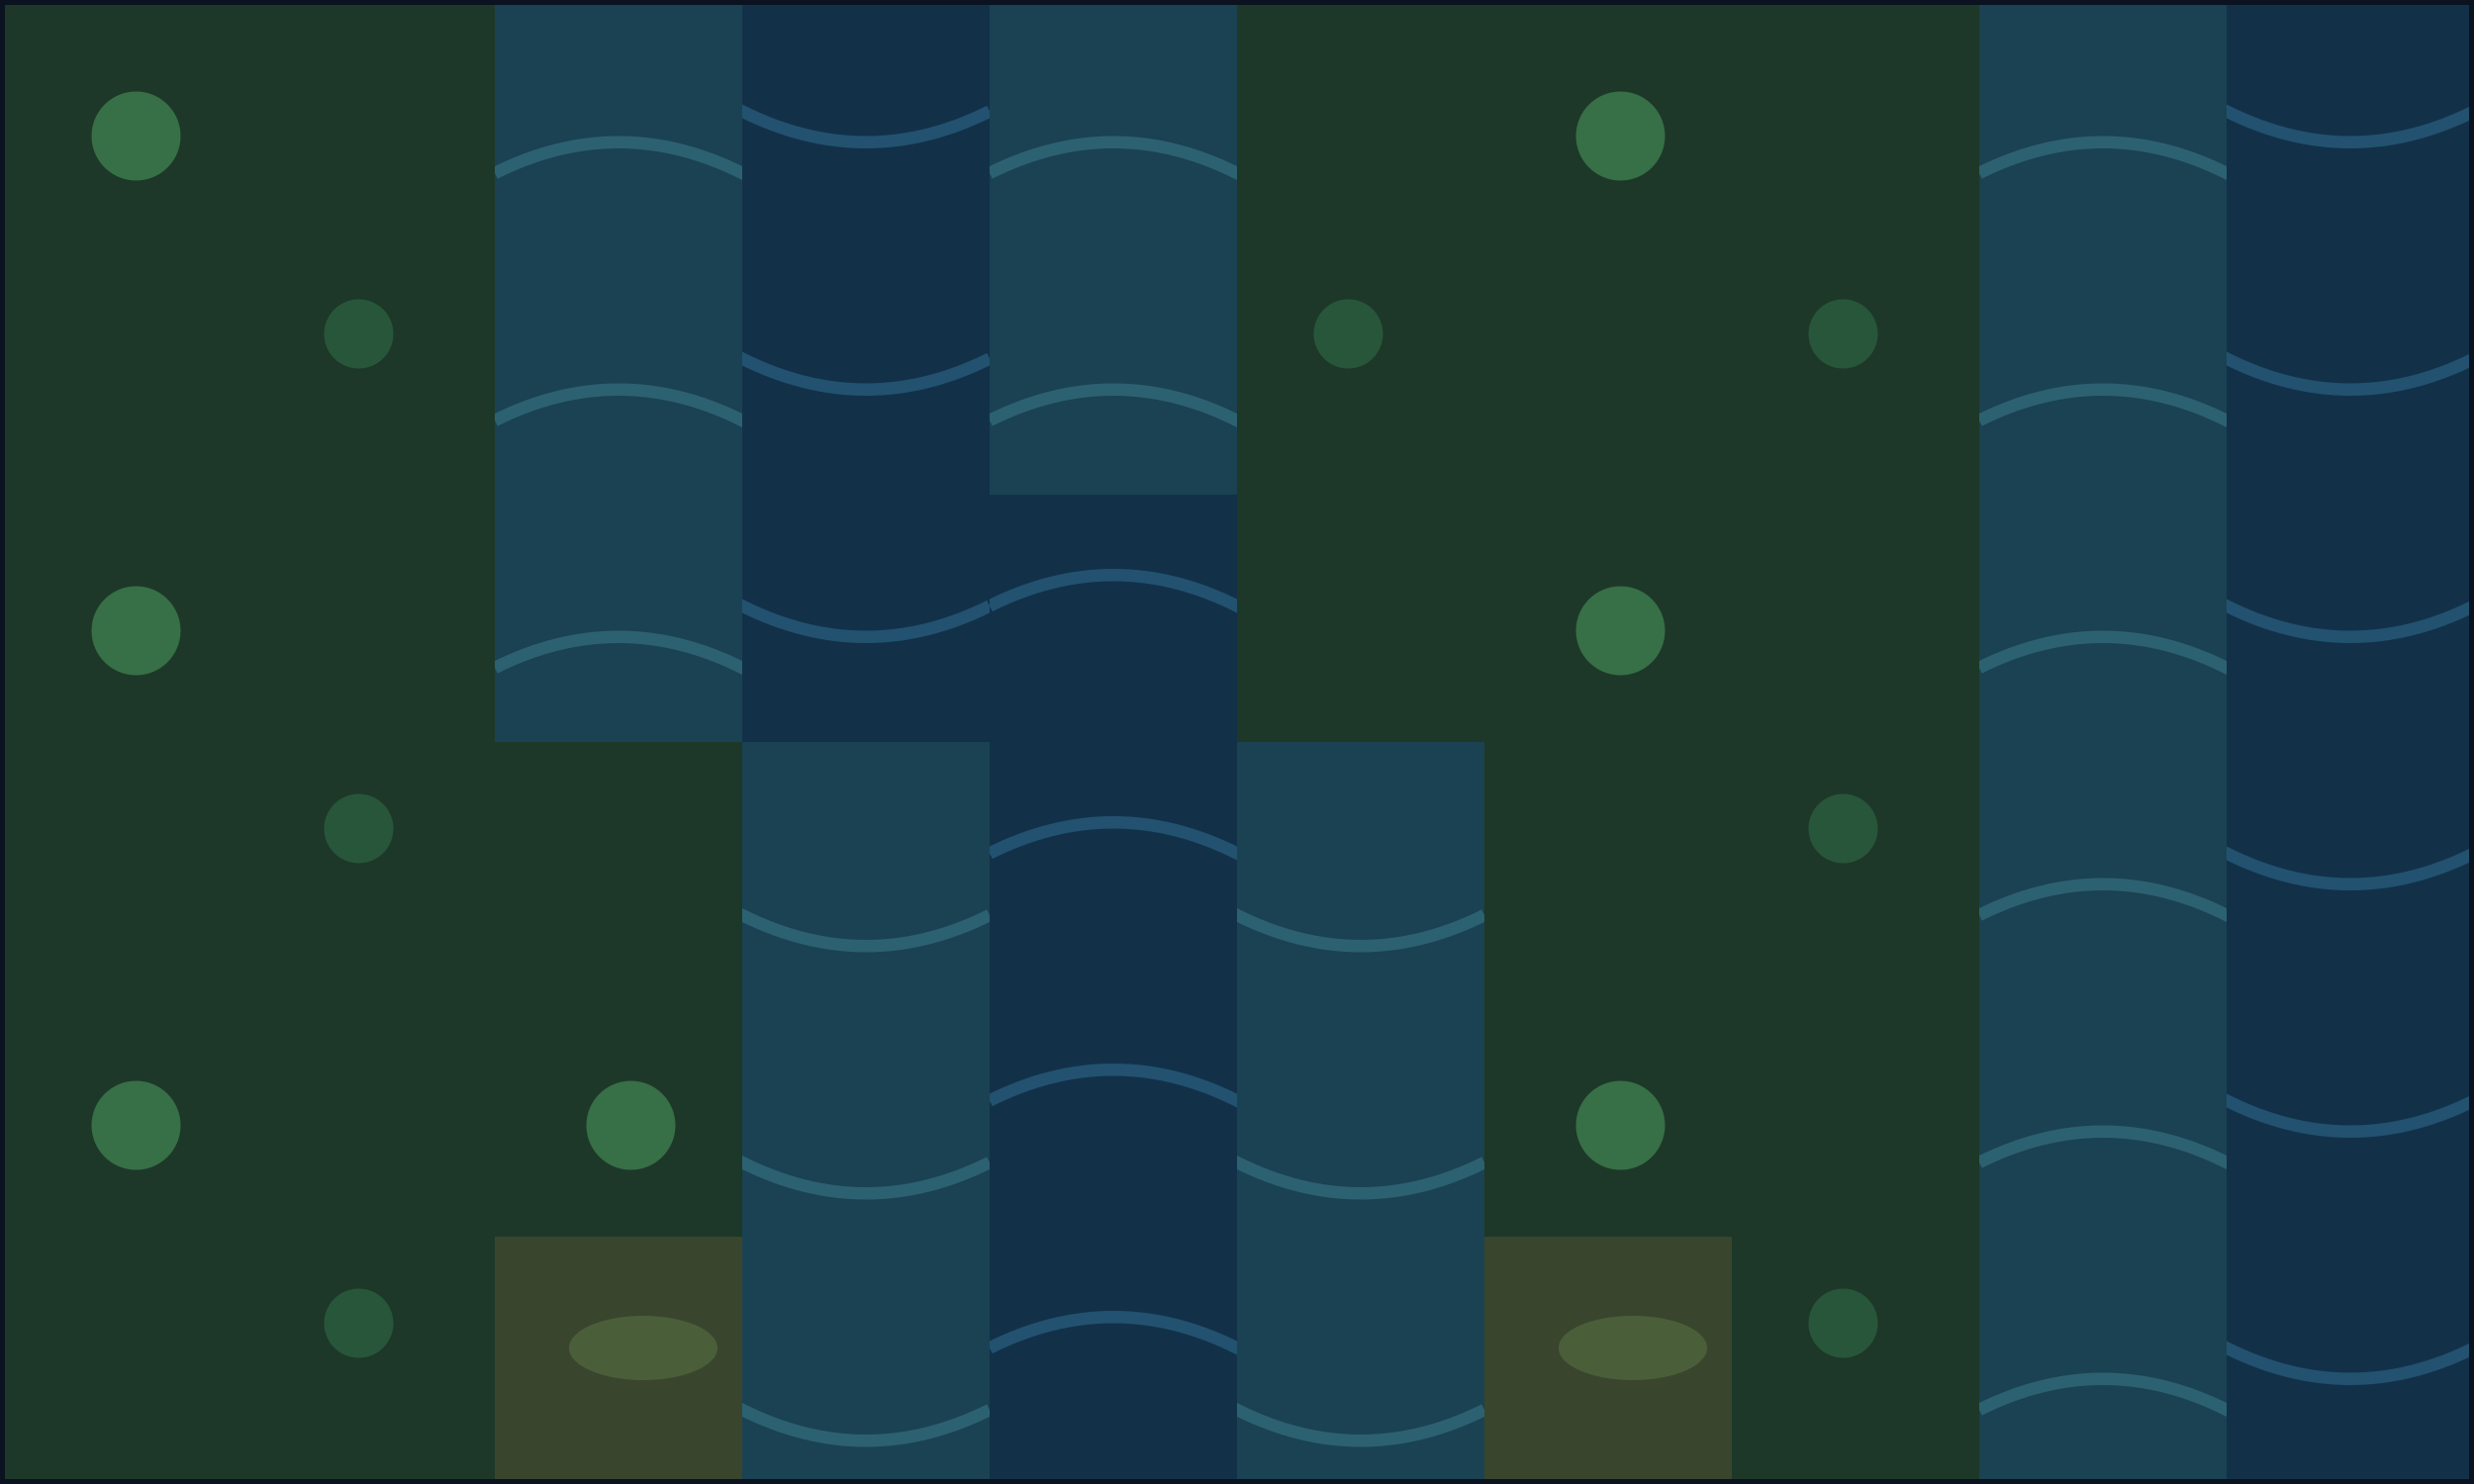
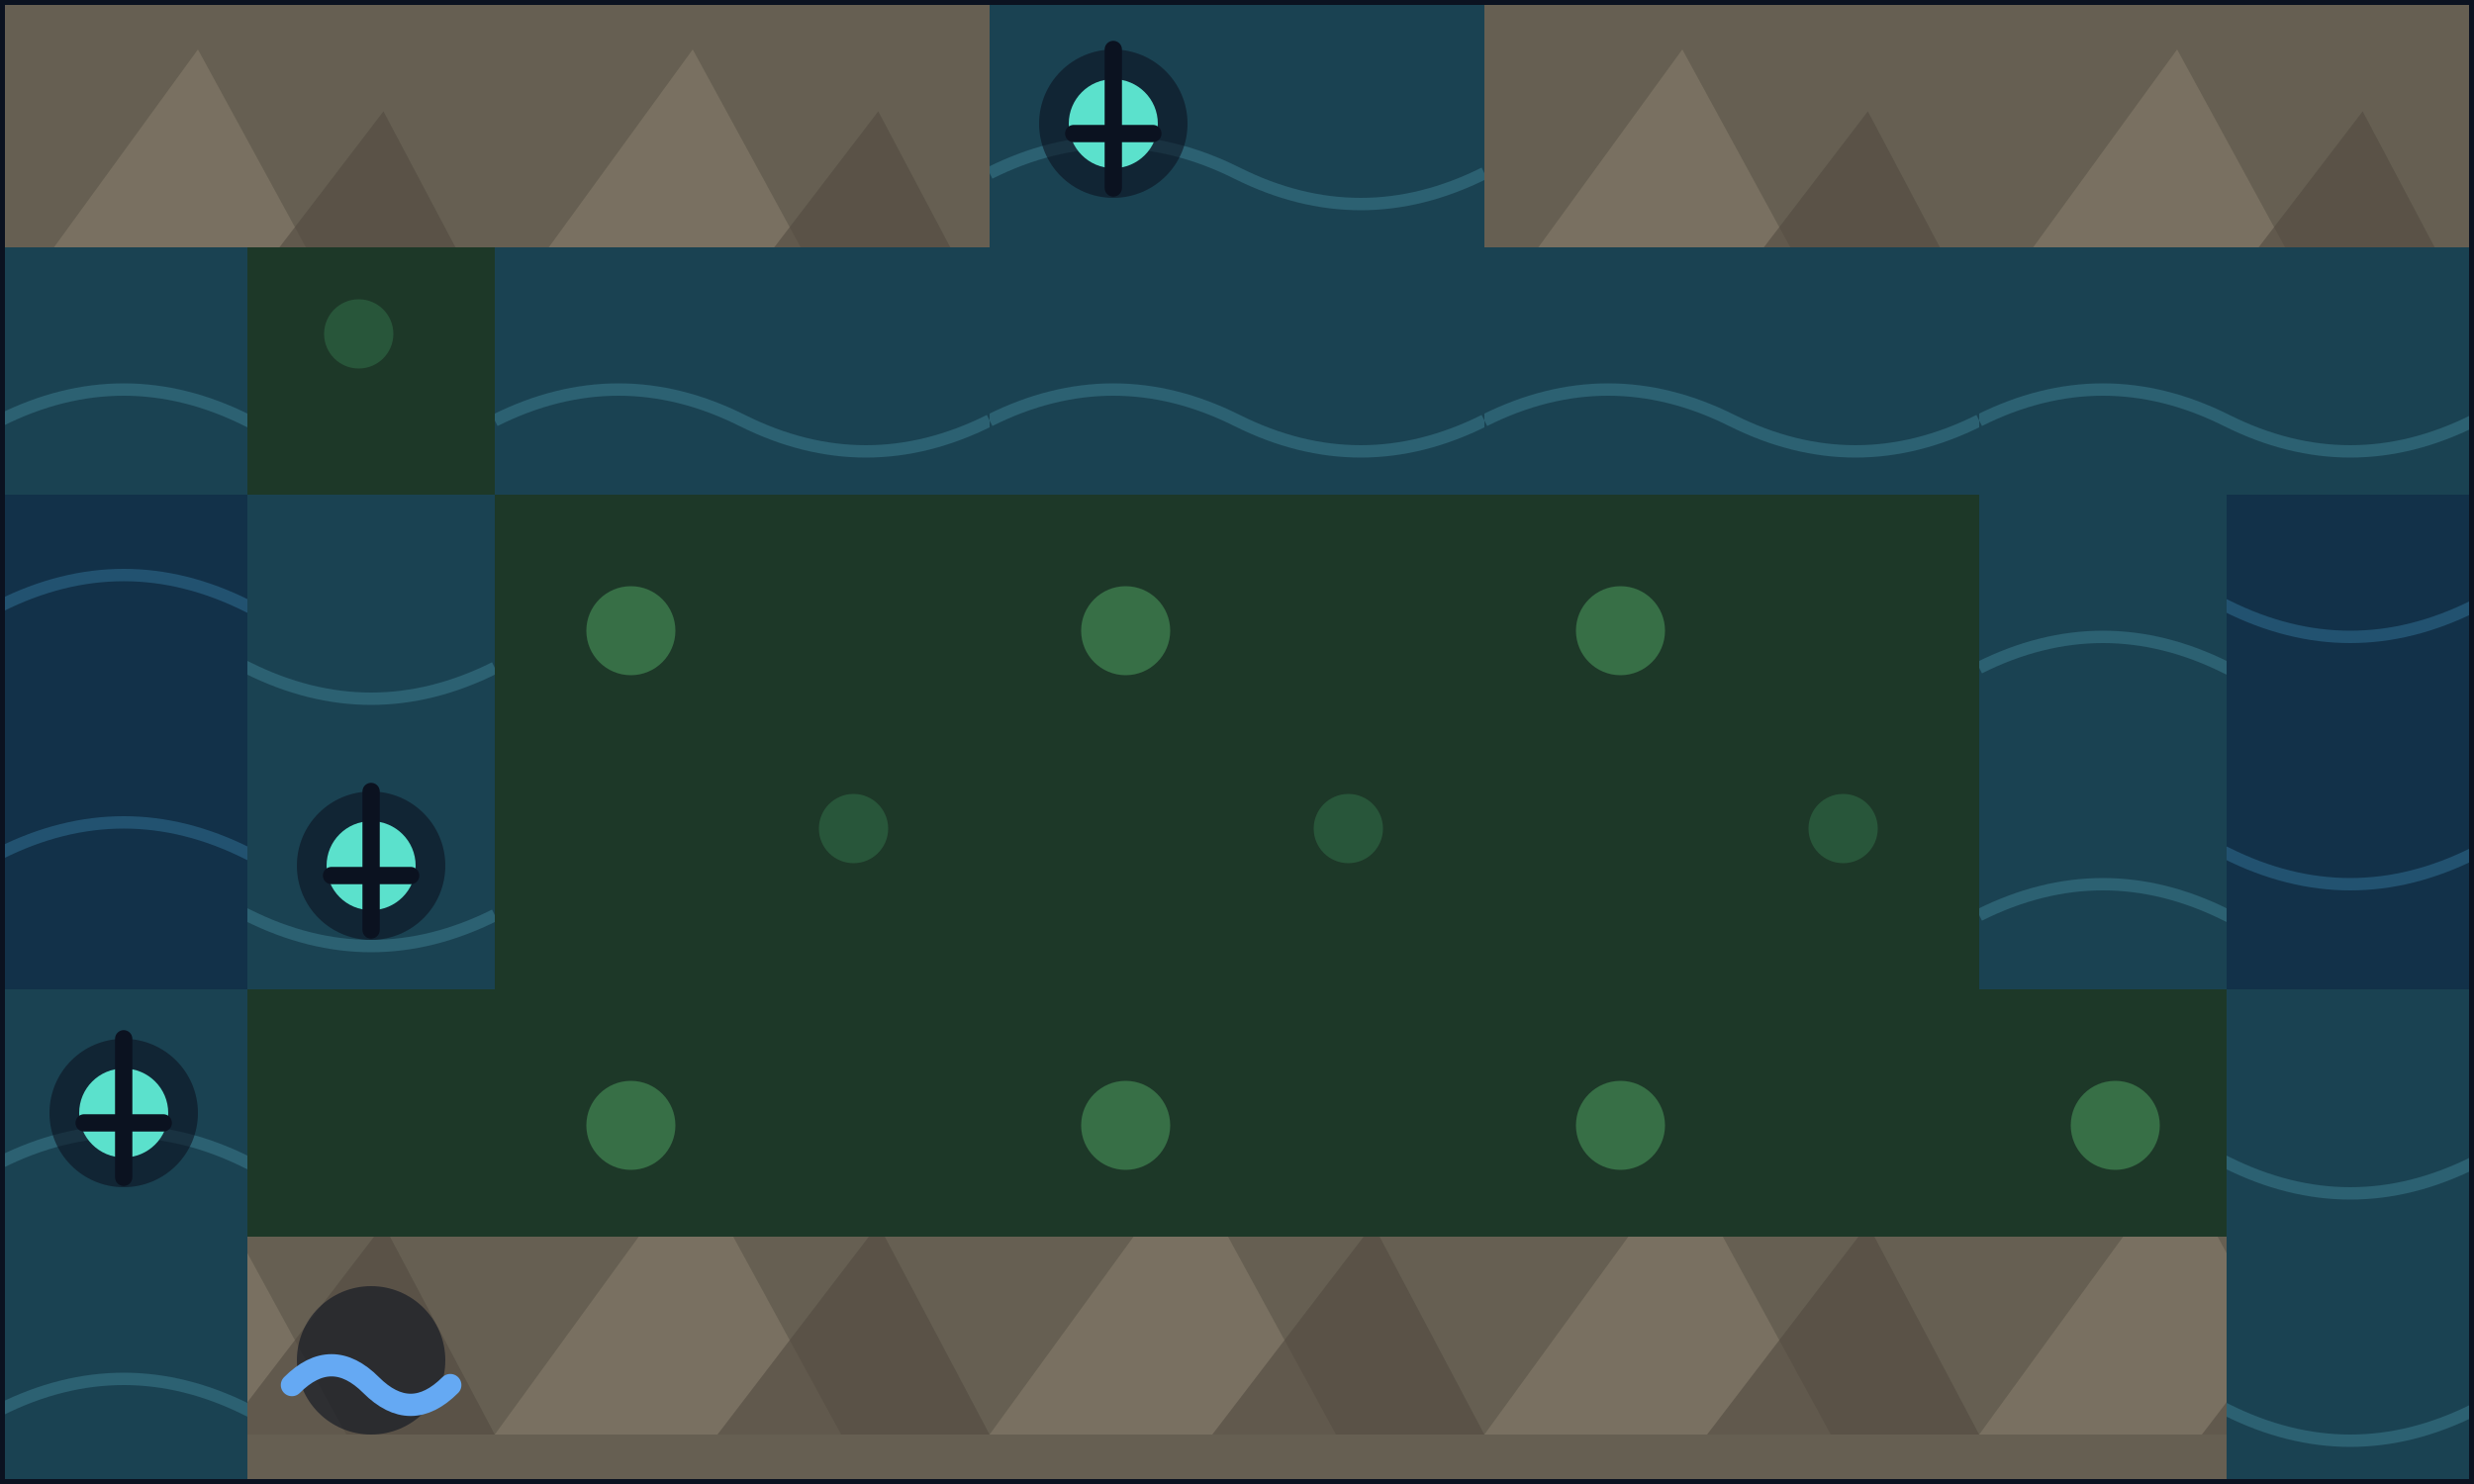
<svg xmlns="http://www.w3.org/2000/svg" viewBox="0 0 10 6" preserveAspectRatio="none">
  <defs>
    <pattern id="forest" width="2" height="2" patternUnits="userSpaceOnUse">
      <rect width="2" height="2" fill="#1d3828" />
      <circle cx=".55" cy=".55" r=".18" fill="#3d7d4d" opacity=".8" />
      <circle cx="1.45" cy="1.35" r=".14" fill="#2c6040" opacity=".75" />
    </pattern>
    <pattern id="hills" width="2" height="1.4" patternUnits="userSpaceOnUse">
      <rect width="2" height="1.4" fill="#4a4130" />
      <path d="M0 1.1 Q.5 .55 1 1.1 T2 1.1" fill="none" stroke="#75664a" stroke-width=".07" opacity=".6" />
    </pattern>
    <pattern id="mountain" width="2" height="1.5" patternUnits="userSpaceOnUse">
      <rect width="2" height="1.5" fill="#665f52" />
      <path d="M0 1.3 L.8 .2 L1.4 1.3Z" fill="#837a69" opacity=".65" />
      <path d="M.9 1.3 L1.55 .45 L2 1.3Z" fill="#514a40" opacity=".6" />
    </pattern>
    <pattern id="water" width="2" height="1" patternUnits="userSpaceOnUse">
      <rect width="2" height="1" fill="#123149" />
      <path d="M0 .45 Q.5 .2 1 .45 T2 .45" fill="none" stroke="#2f6d90" stroke-width=".05" opacity=".55" />
    </pattern>
    <pattern id="coast" width="2" height="1" patternUnits="userSpaceOnUse">
      <rect width="2" height="1" fill="#1a4252" />
      <path d="M0 .7 Q.5 .45 1 .7 T2 .7" fill="none" stroke="#3e7f91" stroke-width=".05" opacity=".5" />
    </pattern>
    <pattern id="marsh" width="2" height="1.2" patternUnits="userSpaceOnUse">
      <rect width="2" height="1.2" fill="#39462d" />
      <ellipse cx=".6" cy=".65" rx=".3" ry=".13" fill="#536840" opacity=".7" />
      <ellipse cx="1.5" cy=".4" rx=".22" ry=".1" fill="#4a6038" opacity=".6" />
    </pattern>
  </defs>
  <rect width="10" height="6" fill="#263b30" />
-   <rect x="0" y="0" width="1.01" height="1.01" fill="url(#forest)" />
-   <rect x="1" y="0" width="1.01" height="1.01" fill="url(#forest)" />
-   <rect x="2" y="0" width="1.01" height="1.01" fill="url(#coast)" />
-   <rect x="3" y="0" width="1.01" height="1.01" fill="url(#water)" />
+   <rect x="0" y="0" width="1.01" height="1.01" fill="url(#mountain)" />
+   <rect x="1" y="0" width="1.01" height="1.01" fill="url(#mountain)" />
+   <rect x="2" y="0" width="1.01" height="1.01" fill="url(#mountain)" />
+   <rect x="3" y="0" width="1.01" height="1.01" fill="url(#mountain)" />
  <rect x="4" y="0" width="1.01" height="1.01" fill="url(#coast)" />
-   <rect x="5" y="0" width="1.01" height="1.01" fill="url(#forest)" />
-   <rect x="6" y="0" width="1.01" height="1.01" fill="url(#forest)" />
-   <rect x="7" y="0" width="1.01" height="1.01" fill="url(#forest)" />
-   <rect x="8" y="0" width="1.01" height="1.01" fill="url(#coast)" />
-   <rect x="9" y="0" width="1.01" height="1.01" fill="url(#water)" />
-   <rect x="0" y="1" width="1.01" height="1.01" fill="url(#forest)" />
+   <rect x="5" y="0" width="1.01" height="1.01" fill="url(#coast)" />
+   <rect x="6" y="0" width="1.01" height="1.01" fill="url(#mountain)" />
+   <rect x="7" y="0" width="1.01" height="1.01" fill="url(#mountain)" />
+   <rect x="8" y="0" width="1.01" height="1.01" fill="url(#mountain)" />
+   <rect x="9" y="0" width="1.01" height="1.01" fill="url(#mountain)" />
+   <rect x="0" y="1" width="1.01" height="1.01" fill="url(#coast)" />
  <rect x="1" y="1" width="1.01" height="1.01" fill="url(#forest)" />
  <rect x="2" y="1" width="1.01" height="1.01" fill="url(#coast)" />
-   <rect x="3" y="1" width="1.01" height="1.01" fill="url(#water)" />
+   <rect x="3" y="1" width="1.01" height="1.01" fill="url(#coast)" />
  <rect x="4" y="1" width="1.01" height="1.01" fill="url(#coast)" />
-   <rect x="5" y="1" width="1.01" height="1.01" fill="url(#forest)" />
-   <rect x="6" y="1" width="1.01" height="1.01" fill="url(#forest)" />
-   <rect x="7" y="1" width="1.01" height="1.01" fill="url(#forest)" />
+   <rect x="5" y="1" width="1.01" height="1.01" fill="url(#coast)" />
+   <rect x="6" y="1" width="1.01" height="1.01" fill="url(#coast)" />
+   <rect x="7" y="1" width="1.01" height="1.01" fill="url(#coast)" />
  <rect x="8" y="1" width="1.01" height="1.01" fill="url(#coast)" />
-   <rect x="9" y="1" width="1.01" height="1.01" fill="url(#water)" />
-   <rect x="0" y="2" width="1.01" height="1.01" fill="url(#forest)" />
-   <rect x="1" y="2" width="1.01" height="1.01" fill="url(#forest)" />
-   <rect x="2" y="2" width="1.01" height="1.01" fill="url(#coast)" />
-   <rect x="3" y="2" width="1.01" height="1.01" fill="url(#water)" />
-   <rect x="4" y="2" width="1.01" height="1.01" fill="url(#water)" />
+   <rect x="9" y="1" width="1.01" height="1.01" fill="url(#coast)" />
+   <rect x="0" y="2" width="1.01" height="1.01" fill="url(#water)" />
+   <rect x="1" y="2" width="1.01" height="1.01" fill="url(#coast)" />
+   <rect x="2" y="2" width="1.01" height="1.01" fill="url(#forest)" />
+   <rect x="3" y="2" width="1.01" height="1.01" fill="url(#forest)" />
+   <rect x="4" y="2" width="1.01" height="1.01" fill="url(#forest)" />
  <rect x="5" y="2" width="1.01" height="1.01" fill="url(#forest)" />
  <rect x="6" y="2" width="1.01" height="1.01" fill="url(#forest)" />
  <rect x="7" y="2" width="1.01" height="1.01" fill="url(#forest)" />
  <rect x="8" y="2" width="1.01" height="1.01" fill="url(#coast)" />
  <rect x="9" y="2" width="1.01" height="1.01" fill="url(#water)" />
-   <rect x="0" y="3" width="1.01" height="1.01" fill="url(#forest)" />
-   <rect x="1" y="3" width="1.01" height="1.01" fill="url(#forest)" />
+   <rect x="0" y="3" width="1.01" height="1.01" fill="url(#water)" />
+   <rect x="1" y="3" width="1.01" height="1.01" fill="url(#coast)" />
  <rect x="2" y="3" width="1.01" height="1.01" fill="url(#forest)" />
-   <rect x="3" y="3" width="1.01" height="1.01" fill="url(#coast)" />
-   <rect x="4" y="3" width="1.01" height="1.01" fill="url(#water)" />
-   <rect x="5" y="3" width="1.01" height="1.01" fill="url(#coast)" />
+   <rect x="3" y="3" width="1.01" height="1.01" fill="url(#forest)" />
+   <rect x="4" y="3" width="1.01" height="1.01" fill="url(#forest)" />
+   <rect x="5" y="3" width="1.01" height="1.01" fill="url(#forest)" />
  <rect x="6" y="3" width="1.01" height="1.01" fill="url(#forest)" />
  <rect x="7" y="3" width="1.01" height="1.01" fill="url(#forest)" />
  <rect x="8" y="3" width="1.01" height="1.01" fill="url(#coast)" />
  <rect x="9" y="3" width="1.01" height="1.01" fill="url(#water)" />
-   <rect x="0" y="4" width="1.01" height="1.01" fill="url(#forest)" />
+   <rect x="0" y="4" width="1.01" height="1.01" fill="url(#coast)" />
  <rect x="1" y="4" width="1.01" height="1.01" fill="url(#forest)" />
  <rect x="2" y="4" width="1.01" height="1.01" fill="url(#forest)" />
-   <rect x="3" y="4" width="1.01" height="1.01" fill="url(#coast)" />
-   <rect x="4" y="4" width="1.01" height="1.01" fill="url(#water)" />
-   <rect x="5" y="4" width="1.01" height="1.01" fill="url(#coast)" />
+   <rect x="3" y="4" width="1.01" height="1.01" fill="url(#forest)" />
+   <rect x="4" y="4" width="1.01" height="1.01" fill="url(#forest)" />
+   <rect x="5" y="4" width="1.01" height="1.01" fill="url(#forest)" />
  <rect x="6" y="4" width="1.01" height="1.01" fill="url(#forest)" />
  <rect x="7" y="4" width="1.01" height="1.01" fill="url(#forest)" />
-   <rect x="8" y="4" width="1.01" height="1.01" fill="url(#coast)" />
-   <rect x="9" y="4" width="1.01" height="1.01" fill="url(#water)" />
-   <rect x="0" y="5" width="1.01" height="1.01" fill="url(#forest)" />
-   <rect x="1" y="5" width="1.01" height="1.01" fill="url(#forest)" />
-   <rect x="2" y="5" width="1.01" height="1.01" fill="url(#marsh)" />
-   <rect x="3" y="5" width="1.01" height="1.01" fill="url(#coast)" />
-   <rect x="4" y="5" width="1.01" height="1.01" fill="url(#water)" />
-   <rect x="5" y="5" width="1.01" height="1.01" fill="url(#coast)" />
-   <rect x="6" y="5" width="1.01" height="1.01" fill="url(#marsh)" />
-   <rect x="7" y="5" width="1.01" height="1.01" fill="url(#forest)" />
-   <rect x="8" y="5" width="1.01" height="1.01" fill="url(#coast)" />
-   <rect x="9" y="5" width="1.01" height="1.01" fill="url(#water)" />
+   <rect x="8" y="4" width="1.01" height="1.01" fill="url(#forest)" />
+   <rect x="9" y="4" width="1.01" height="1.01" fill="url(#coast)" />
+   <rect x="0" y="5" width="1.01" height="1.01" fill="url(#coast)" />
+   <rect x="1" y="5" width="1.01" height="1.01" fill="url(#mountain)" />
+   <rect x="2" y="5" width="1.01" height="1.01" fill="url(#mountain)" />
+   <rect x="3" y="5" width="1.01" height="1.01" fill="url(#mountain)" />
+   <rect x="4" y="5" width="1.01" height="1.01" fill="url(#mountain)" />
+   <rect x="5" y="5" width="1.01" height="1.01" fill="url(#mountain)" />
+   <rect x="6" y="5" width="1.01" height="1.01" fill="url(#mountain)" />
+   <rect x="7" y="5" width="1.01" height="1.01" fill="url(#mountain)" />
+   <rect x="8" y="5" width="1.01" height="1.01" fill="url(#mountain)" />
+   <rect x="9" y="5" width="1.01" height="1.01" fill="url(#coast)" />
+   <circle cx="4.5" cy="0.5" r=".3" fill="#0b1220" opacity=".6" />
+   <circle cx="4.5" cy="0.5" r=".18" fill="#5eead4" opacity=".95" />
+   <path d="M4.5 0.2 V0.76 M4.34 0.54 H4.66" stroke="#0b1220" stroke-width=".07" stroke-linecap="round" />
+   <circle cx="1.5" cy="3.5" r=".3" fill="#0b1220" opacity=".6" />
+   <circle cx="1.5" cy="3.5" r=".18" fill="#5eead4" opacity=".95" />
+   <path d="M1.5 3.2 V3.76 M1.34 3.54 H1.66" stroke="#0b1220" stroke-width=".07" stroke-linecap="round" />
+   <circle cx="0.5" cy="4.5" r=".3" fill="#0b1220" opacity=".6" />
+   <circle cx="0.5" cy="4.5" r=".18" fill="#5eead4" opacity=".95" />
+   <path d="M0.5 4.2 V4.76 M0.34 4.54 H0.66" stroke="#0b1220" stroke-width=".07" stroke-linecap="round" />
+   <circle cx="1.5" cy="5.5" r=".3" fill="#0b1220" opacity=".6" />
+   <path d="M1.18 5.6 Q1.34 5.44 1.5 5.6 T1.82 5.6" fill="none" stroke="#65a9f3" stroke-width=".09" stroke-linecap="round" />
  <path d="M0 0H10V6H0Z" fill="none" stroke="#0b1220" stroke-width=".04" />
</svg>
